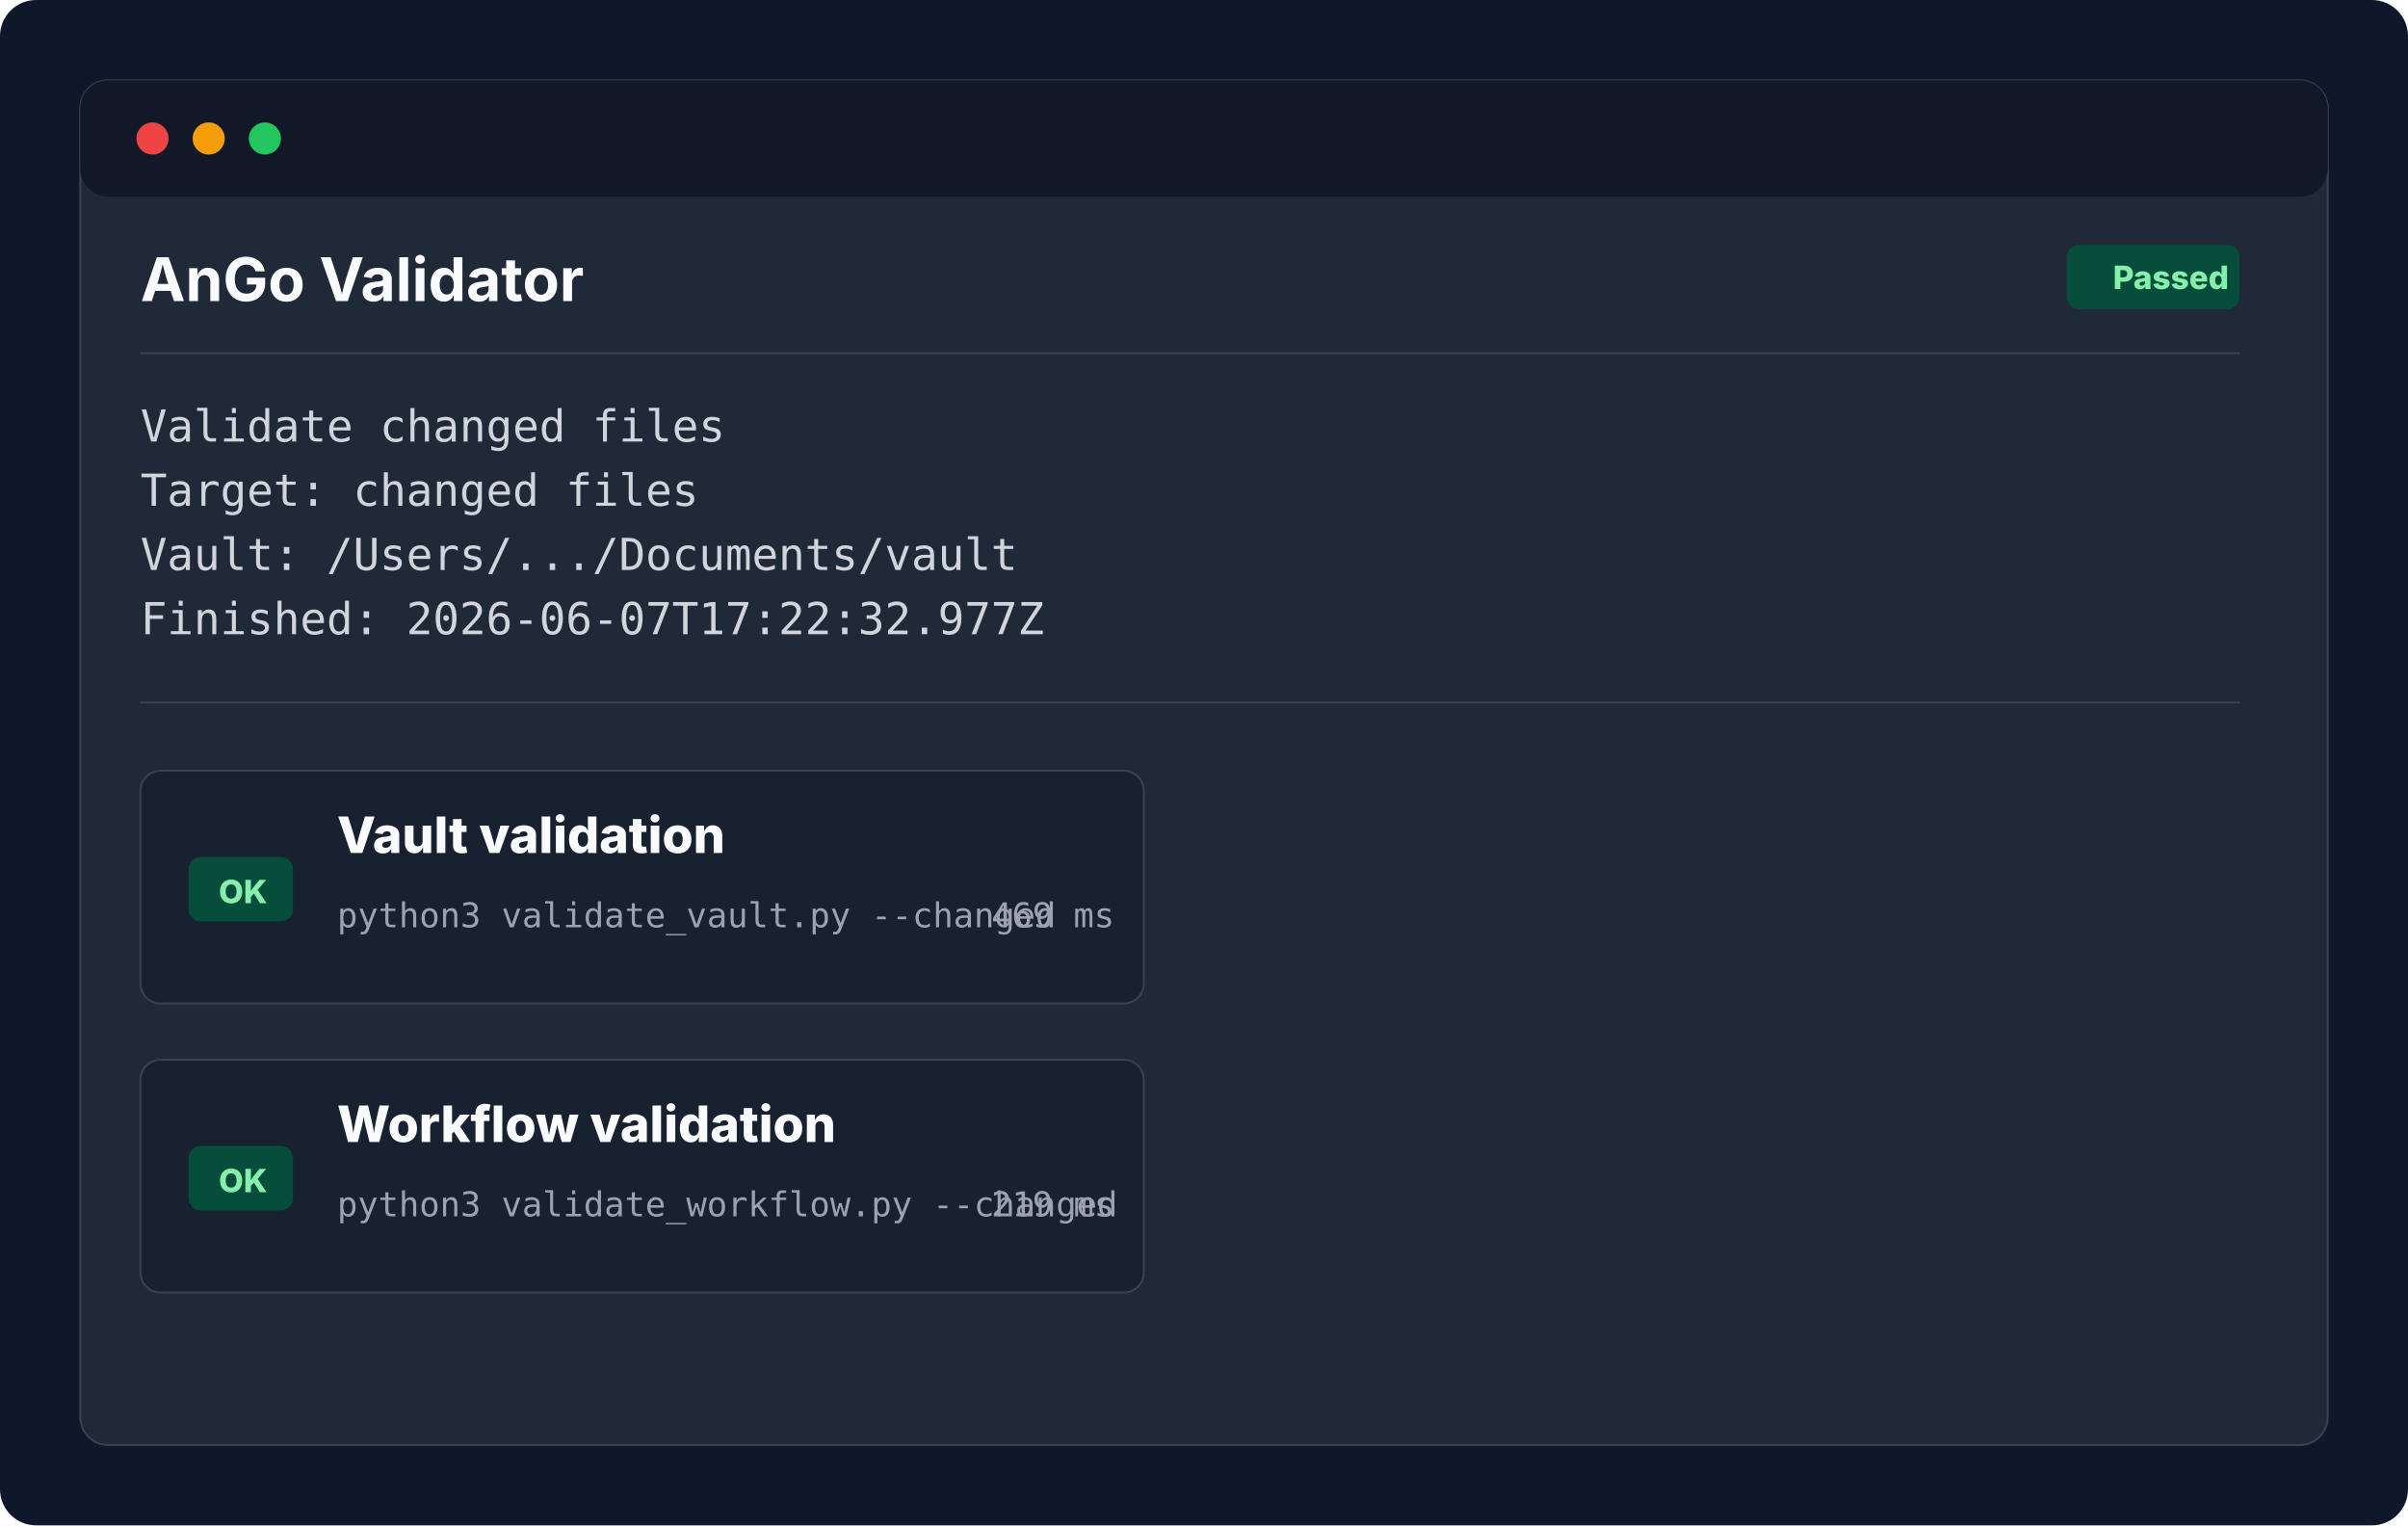
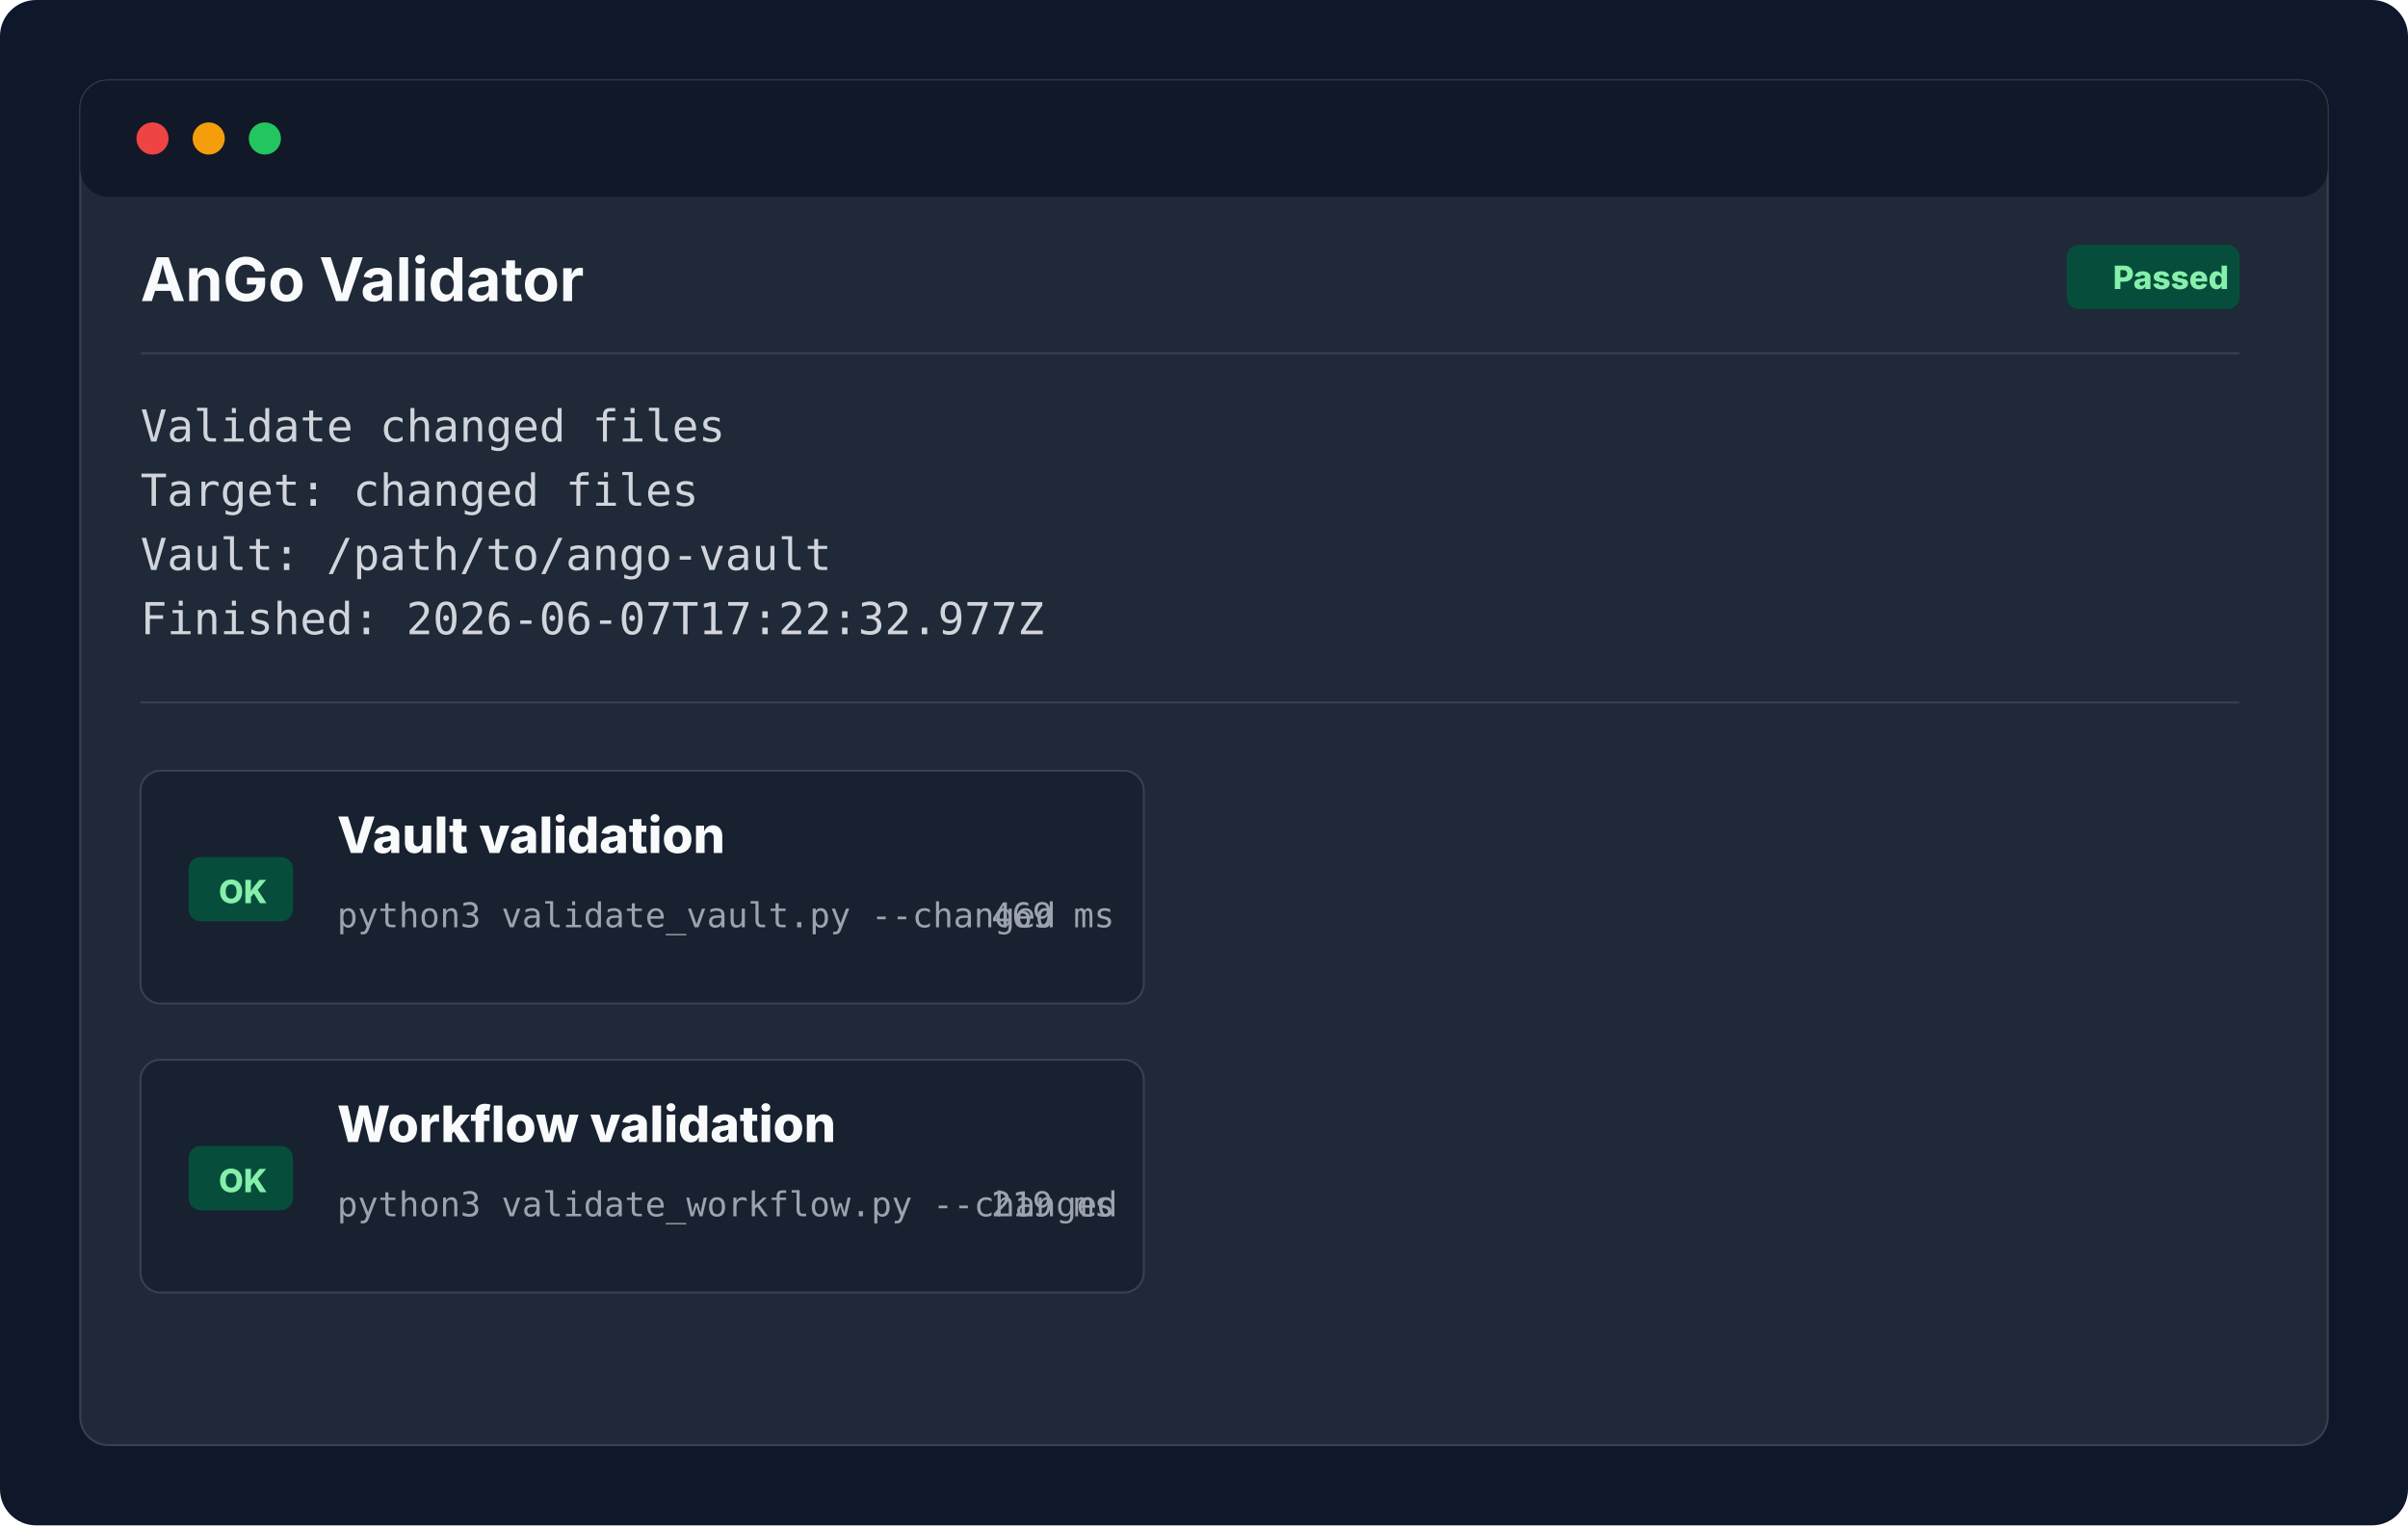
<svg xmlns="http://www.w3.org/2000/svg" width="1200" height="760" viewBox="0 0 1200 760" role="img" aria-labelledby="title desc">
  <rect width="1200" height="760" rx="18" fill="#0f172a" />
  <rect x="40" y="40" width="1120" height="680" rx="14" fill="#1f2937" stroke="#374151" />
  <rect x="40" y="40" width="1120" height="58" rx="14" fill="#111827" />
  <circle cx="76" cy="69" r="8" fill="#ef4444" />
  <circle cx="104" cy="69" r="8" fill="#f59e0b" />
  <circle cx="132" cy="69" r="8" fill="#22c55e" />
  <text x="70" y="150" fill="#f9fafb" font-family="Inter, Arial, sans-serif" font-size="30" font-weight="750">AnGo Validator</text>
  <rect x="1030" y="122" width="86" height="32" rx="6" fill="#064e3b" />
  <text x="1053" y="144" fill="#86efac" font-family="Inter, Arial, sans-serif" font-size="16" font-weight="800">Passed</text>
  <line x1="70" y1="176" x2="1116" y2="176" stroke="#374151" />
  <text x="70" y="220" fill="#d1d5db" font-family="Menlo, monospace" font-size="22">Validate changed files</text>
  <text x="70" y="252" fill="#d1d5db" font-family="Menlo, monospace" font-size="22">Target: changed files</text>
-   <text x="70" y="284" fill="#d1d5db" font-family="Menlo, monospace" font-size="22">Vault: /Users/.../Documents/vault</text>
+   <text x="70" y="284" fill="#d1d5db" font-family="Menlo, monospace" font-size="22">Vault: /path/to/ango-vault</text>
  <text x="70" y="316" fill="#d1d5db" font-family="Menlo, monospace" font-size="22">Finished: 2026-06-07T17:22:32.977Z</text>
  <line x1="70" y1="350" x2="1116" y2="350" stroke="#374151" />
  <rect x="70" y="384" width="500" height="116" rx="10" fill="#18212f" stroke="#374151" />
  <rect x="94" y="427" width="52" height="32" rx="6" fill="#064e3b" />
  <text x="109" y="450" fill="#86efac" font-family="Inter, Arial, sans-serif" font-size="16" font-weight="800">OK</text>
  <text x="168" y="425" fill="#f9fafb" font-family="Inter, Arial, sans-serif" font-size="25" font-weight="760">Vault validation</text>
  <text x="168" y="462" fill="#9ca3af" font-family="Menlo, monospace" font-size="17">python3 validate_vault.py --changed</text>
  <text x="494" y="462" fill="#9ca3af" font-family="Menlo, monospace" font-size="17">469 ms</text>
  <rect x="70" y="528" width="500" height="116" rx="10" fill="#18212f" stroke="#374151" />
  <rect x="94" y="571" width="52" height="32" rx="6" fill="#064e3b" />
  <text x="109" y="594" fill="#86efac" font-family="Inter, Arial, sans-serif" font-size="16" font-weight="800">OK</text>
  <text x="168" y="569" fill="#f9fafb" font-family="Inter, Arial, sans-serif" font-size="25" font-weight="760">Workflow validation</text>
  <text x="168" y="606" fill="#9ca3af" font-family="Menlo, monospace" font-size="17">python3 validate_workflow.py --changed</text>
  <text x="494" y="606" fill="#9ca3af" font-family="Menlo, monospace" font-size="17">219 ms</text>
</svg>
